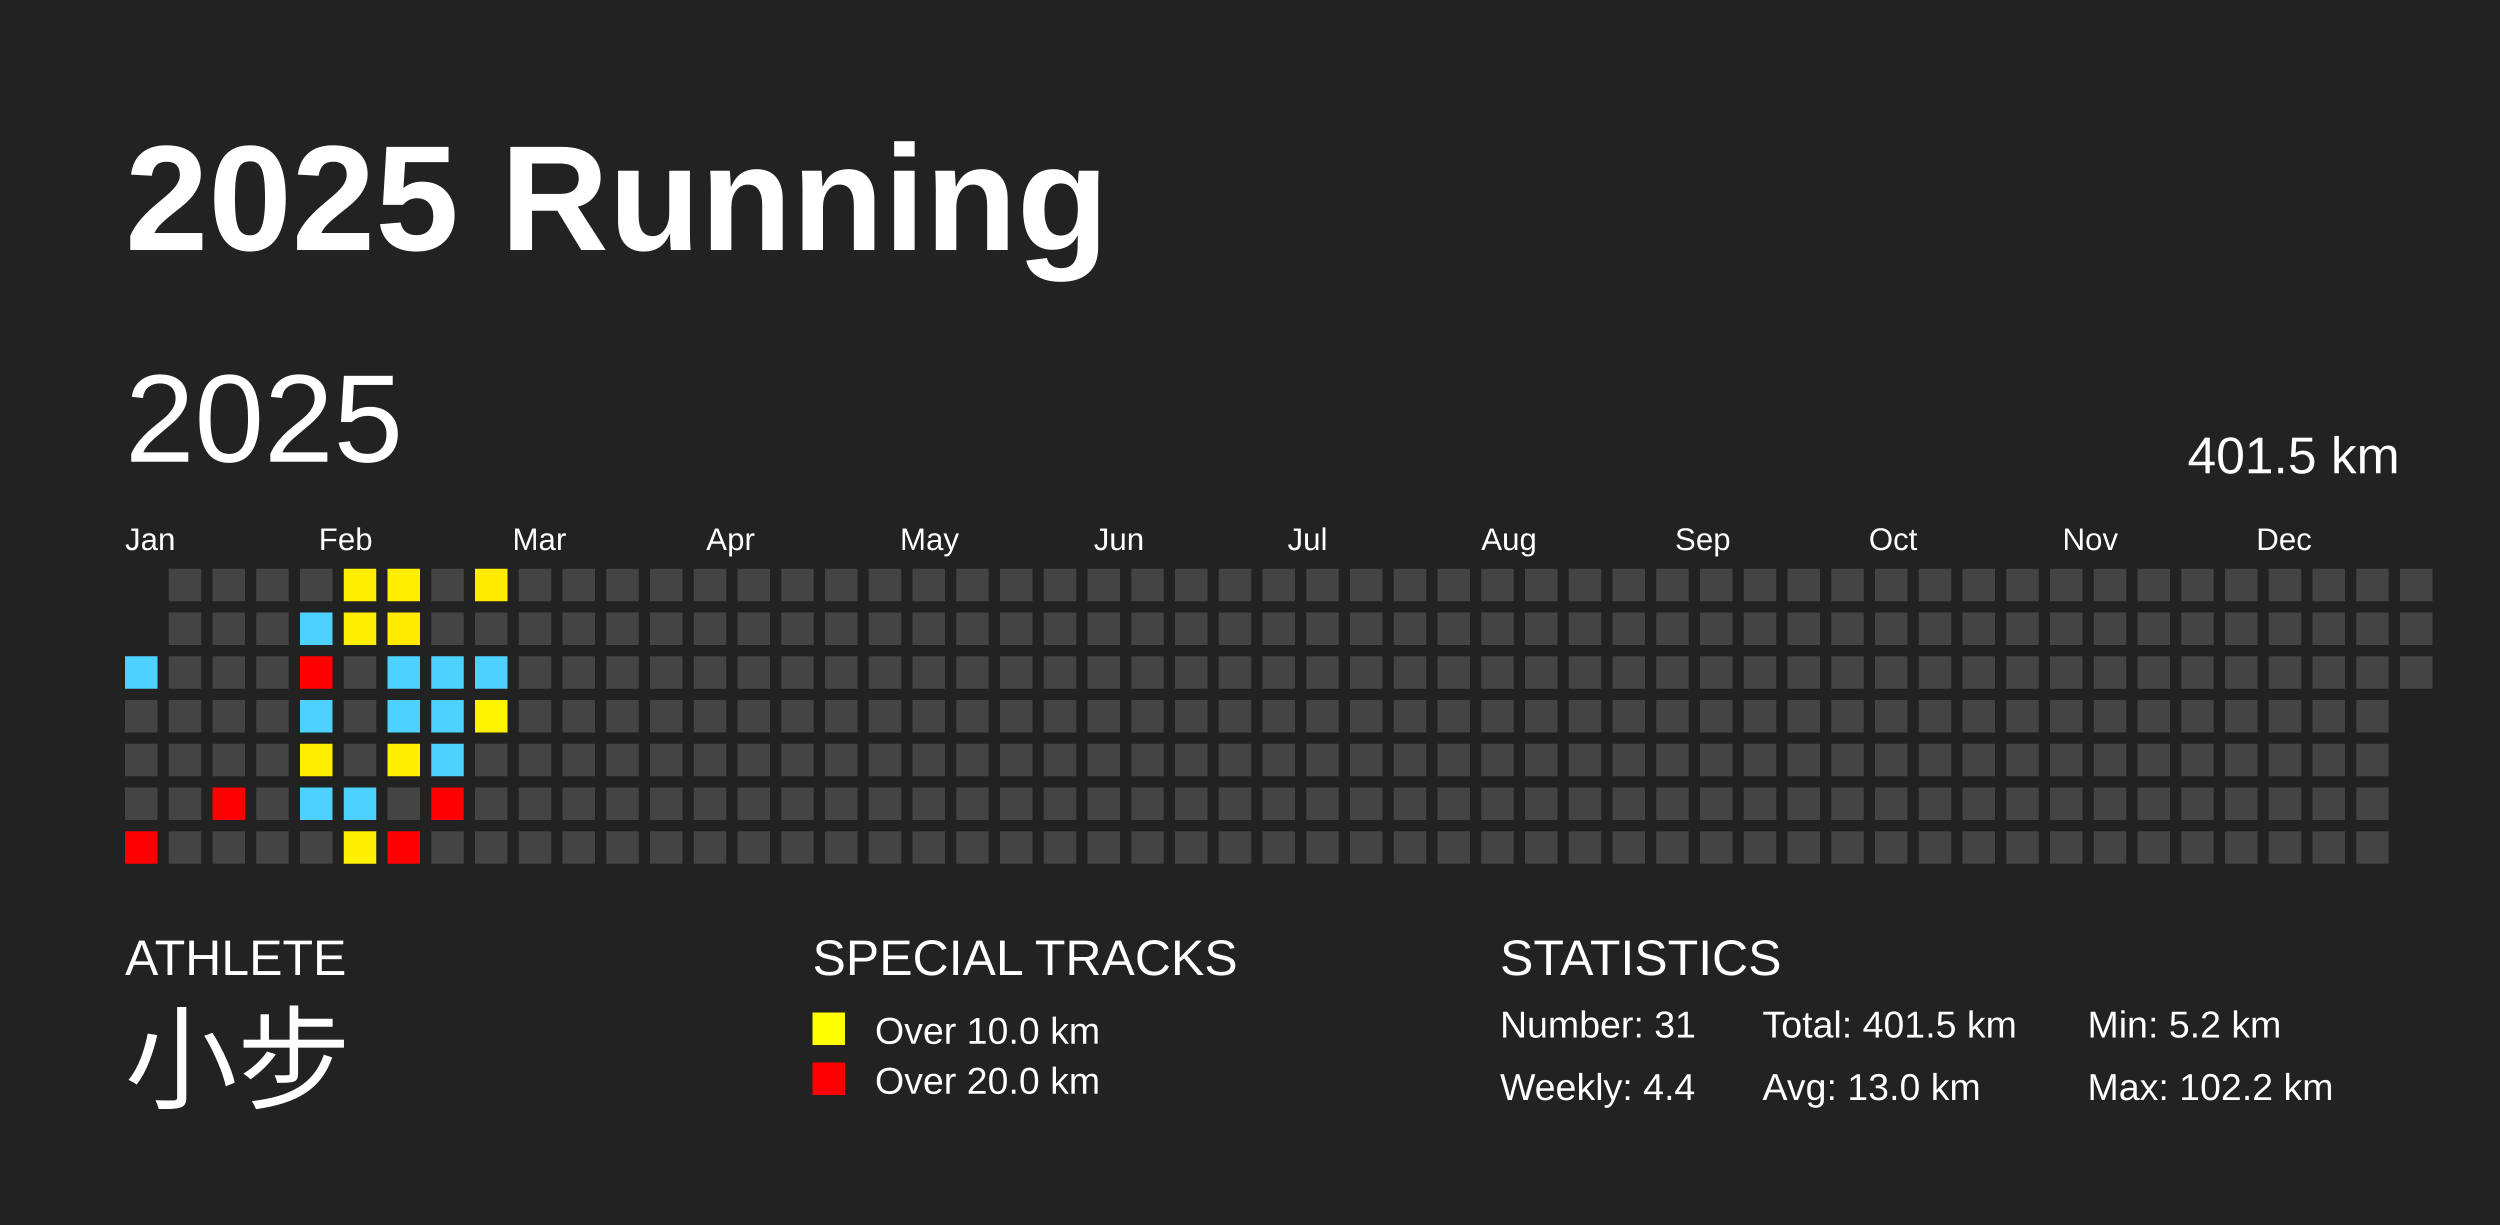
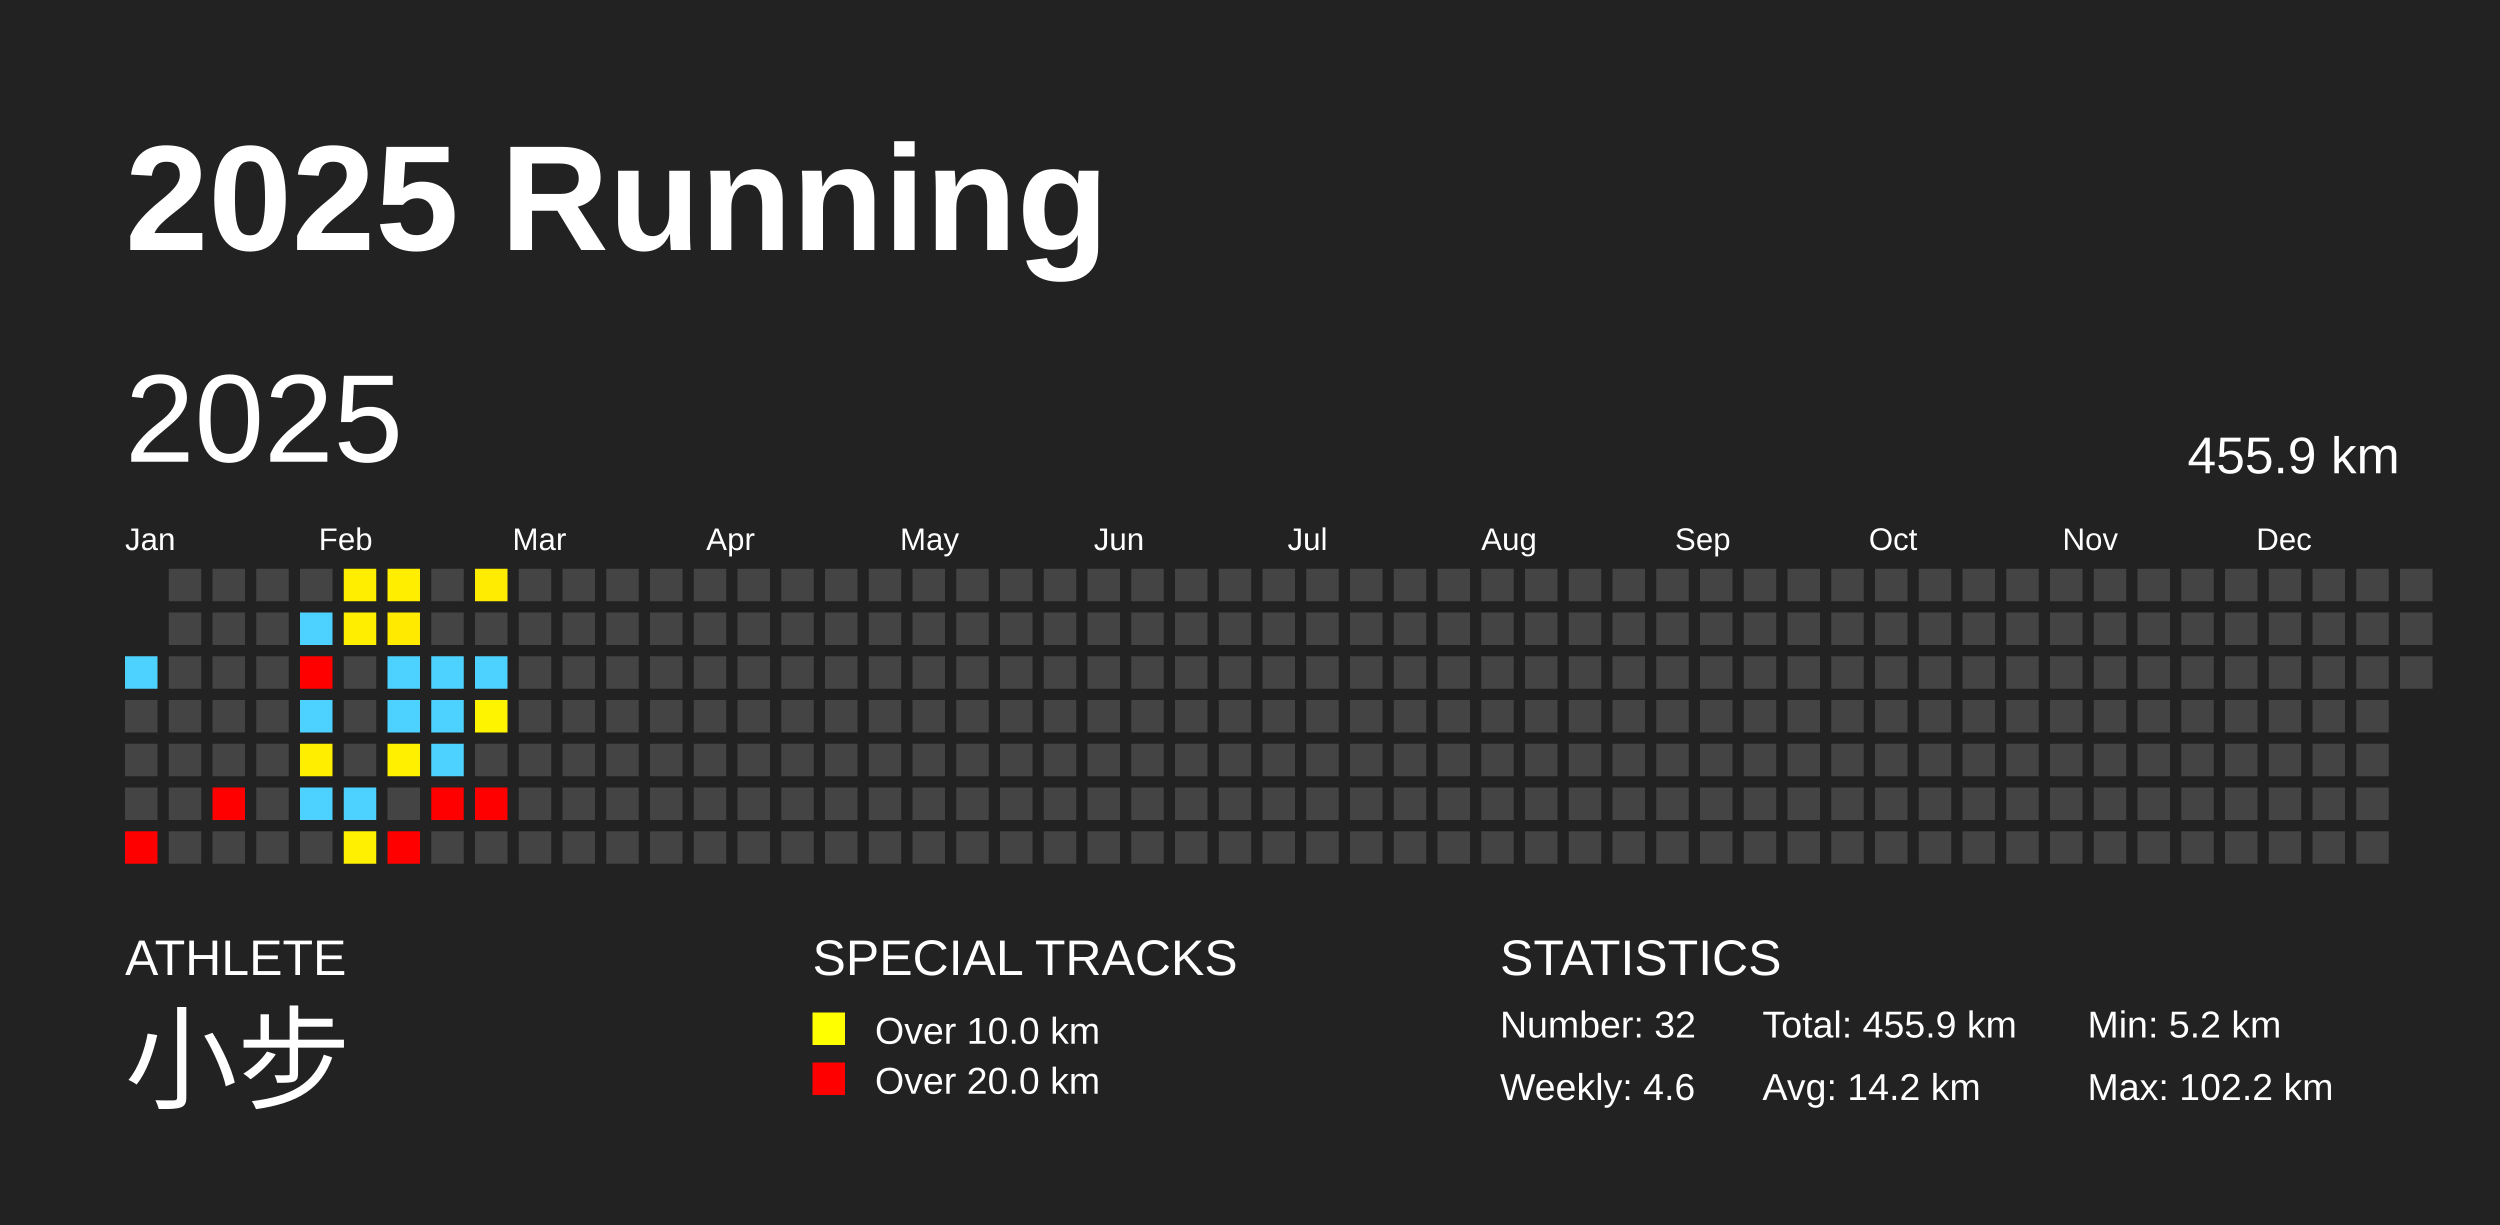
<svg xmlns="http://www.w3.org/2000/svg" baseProfile="full" height="98mm" version="1.1" viewBox="0,0,200,98" width="200mm">
  <defs />
  <rect fill="#222222" height="98" width="200" x="0" y="0" />
  <text fill="#FFFFFF" style="font-size:12px; font-family:Arial; font-weight:bold;" x="10" y="20">2025 Running</text>
  <text fill="#FFFFFF" style="font-size:4px; font-family:Arial" x="10" y="78">ATHLETE</text>
  <text fill="#FFFFFF" style="font-size:9px; font-family:Arial" x="10" y="88">小步</text>
  <text fill="#FFFFFF" style="font-size:4px; font-family:Arial" x="65" y="78">SPECIAL TRACKS</text>
  <rect fill="yellow" height="2.6" width="2.6" x="65" y="81" />
  <text fill="#FFFFFF" style="font-size:3px; font-family:Arial" x="70" y="83.5">Over 10.0 km</text>
  <rect fill="red" height="2.6" width="2.6" x="65" y="85" />
  <text fill="#FFFFFF" style="font-size:3px; font-family:Arial" x="70" y="87.5">Over 20.0 km</text>
  <text fill="#FFFFFF" style="font-size:4px; font-family:Arial" x="120" y="78">STATISTICS</text>
-   <text fill="#FFFFFF" style="font-size:3px; font-family:Arial" x="120" y="83">Number: 31</text>
-   <text fill="#FFFFFF" style="font-size:3px; font-family:Arial" x="120" y="88">Weekly: 4.4</text>
-   <text fill="#FFFFFF" style="font-size:3px; font-family:Arial" x="141" y="83">Total: 401.5 km</text>
-   <text fill="#FFFFFF" style="font-size:3px; font-family:Arial" x="141" y="88">Avg: 13.0 km</text>
+   <text fill="#FFFFFF" style="font-size:3px; font-family:Arial" x="120" y="83">Number: 32</text>
+   <text fill="#FFFFFF" style="font-size:3px; font-family:Arial" x="120" y="88">Weekly: 4.6</text>
+   <text fill="#FFFFFF" style="font-size:3px; font-family:Arial" x="141" y="83">Total: 455.9 km</text>
+   <text fill="#FFFFFF" style="font-size:3px; font-family:Arial" x="141" y="88">Avg: 14.2 km</text>
  <text fill="#FFFFFF" style="font-size:3px; font-family:Arial" x="167" y="83">Min: 5.2 km</text>
  <text fill="#FFFFFF" style="font-size:3px; font-family:Arial" x="167" y="88">Max: 102.2 km</text>
  <text dominant-baseline="hanging" fill="#FFFFFF" style="font-size:10.0px; font-family:Arial;" x="10" y="30">2025</text>
-   <text dominant-baseline="hanging" fill="#FFFFFF" style="font-size:4.125px; font-family:Arial;" x="175" y="35">401.5 km</text>
+   <text dominant-baseline="hanging" fill="#FFFFFF" style="font-size:4.125px; font-family:Arial;" x="175" y="35">455.9 km</text>
  <text fill="#FFFFFF" style="font-size:2.5px; font-family:Arial" x="10.0" y="44">Jan</text>
  <text fill="#FFFFFF" style="font-size:2.5px; font-family:Arial" x="25.5" y="44">Feb</text>
  <text fill="#FFFFFF" style="font-size:2.5px; font-family:Arial" x="41.0" y="44">Mar</text>
  <text fill="#FFFFFF" style="font-size:2.5px; font-family:Arial" x="56.5" y="44">Apr</text>
  <text fill="#FFFFFF" style="font-size:2.5px; font-family:Arial" x="72.0" y="44">May</text>
  <text fill="#FFFFFF" style="font-size:2.5px; font-family:Arial" x="87.5" y="44">Jun</text>
  <text fill="#FFFFFF" style="font-size:2.5px; font-family:Arial" x="103.0" y="44">Jul</text>
  <text fill="#FFFFFF" style="font-size:2.5px; font-family:Arial" x="118.5" y="44">Aug</text>
  <text fill="#FFFFFF" style="font-size:2.5px; font-family:Arial" x="134.0" y="44">Sep</text>
  <text fill="#FFFFFF" style="font-size:2.5px; font-family:Arial" x="149.5" y="44">Oct</text>
  <text fill="#FFFFFF" style="font-size:2.5px; font-family:Arial" x="165.0" y="44">Nov</text>
  <text fill="#FFFFFF" style="font-size:2.5px; font-family:Arial" x="180.5" y="44">Dec</text>
  <rect fill="#4dd2ff" height="2.6" width="2.6" x="10.0" y="52.5" />
  <rect fill="#444444" height="2.6" width="2.6" x="10.0" y="56.0" />
  <rect fill="#444444" height="2.6" width="2.6" x="10.0" y="59.5" />
  <rect fill="#444444" height="2.6" width="2.6" x="10.0" y="63.0" />
  <rect fill="red" height="2.6" width="2.6" x="10.0" y="66.5" />
  <rect fill="#444444" height="2.6" width="2.6" x="13.5" y="45.5" />
  <rect fill="#444444" height="2.6" width="2.6" x="13.5" y="49.0" />
  <rect fill="#444444" height="2.6" width="2.6" x="13.5" y="52.5" />
  <rect fill="#444444" height="2.6" width="2.6" x="13.5" y="56.0" />
  <rect fill="#444444" height="2.6" width="2.6" x="13.5" y="59.5" />
  <rect fill="#444444" height="2.6" width="2.6" x="13.5" y="63.0" />
  <rect fill="#444444" height="2.6" width="2.6" x="13.5" y="66.5" />
  <rect fill="#444444" height="2.6" width="2.6" x="17.0" y="45.5" />
  <rect fill="#444444" height="2.6" width="2.6" x="17.0" y="49.0" />
  <rect fill="#444444" height="2.6" width="2.6" x="17.0" y="52.5" />
  <rect fill="#444444" height="2.6" width="2.6" x="17.0" y="56.0" />
  <rect fill="#444444" height="2.6" width="2.6" x="17.0" y="59.5" />
  <rect fill="red" height="2.6" width="2.6" x="17.0" y="63.0" />
  <rect fill="#444444" height="2.6" width="2.6" x="17.0" y="66.5" />
  <rect fill="#444444" height="2.6" width="2.6" x="20.5" y="45.5" />
  <rect fill="#444444" height="2.6" width="2.6" x="20.5" y="49.0" />
  <rect fill="#444444" height="2.6" width="2.6" x="20.5" y="52.5" />
  <rect fill="#444444" height="2.6" width="2.6" x="20.5" y="56.0" />
  <rect fill="#444444" height="2.6" width="2.6" x="20.5" y="59.5" />
  <rect fill="#444444" height="2.6" width="2.6" x="20.5" y="63.0" />
  <rect fill="#444444" height="2.6" width="2.6" x="20.5" y="66.5" />
  <rect fill="#444444" height="2.6" width="2.6" x="24.0" y="45.5" />
  <rect fill="#4dd2ff" height="2.6" width="2.6" x="24.0" y="49.0" />
  <rect fill="red" height="2.6" width="2.6" x="24.0" y="52.5" />
  <rect fill="#4dd2ff" height="2.6" width="2.6" x="24.0" y="56.0" />
  <rect fill="#ffee00" height="2.6" width="2.6" x="24.0" y="59.5" />
  <rect fill="#4dd2ff" height="2.6" width="2.6" x="24.0" y="63.0" />
  <rect fill="#444444" height="2.6" width="2.6" x="24.0" y="66.5" />
  <rect fill="#ffee00" height="2.6" width="2.6" x="27.5" y="45.5" />
  <rect fill="#ffee00" height="2.6" width="2.6" x="27.5" y="49.0" />
  <rect fill="#444444" height="2.6" width="2.6" x="27.5" y="52.5" />
  <rect fill="#444444" height="2.6" width="2.6" x="27.5" y="56.0" />
  <rect fill="#444444" height="2.6" width="2.6" x="27.5" y="59.5" />
  <rect fill="#4dd2ff" height="2.6" width="2.6" x="27.5" y="63.0" />
  <rect fill="#ffef00" height="2.6" width="2.6" x="27.5" y="66.5" />
  <rect fill="#ffee00" height="2.6" width="2.6" x="31.0" y="45.5" />
  <rect fill="#ffea00" height="2.6" width="2.6" x="31.0" y="49.0" />
  <rect fill="#4dd2ff" height="2.6" width="2.6" x="31.0" y="52.5" />
  <rect fill="#4dd2ff" height="2.6" width="2.6" x="31.0" y="56.0" />
  <rect fill="#fff000" height="2.6" width="2.6" x="31.0" y="59.5" />
  <rect fill="#444444" height="2.6" width="2.6" x="31.0" y="63.0" />
  <rect fill="red" height="2.6" width="2.6" x="31.0" y="66.5" />
  <rect fill="#444444" height="2.6" width="2.6" x="34.5" y="45.5" />
  <rect fill="#444444" height="2.6" width="2.6" x="34.5" y="49.0" />
  <rect fill="#4dd2ff" height="2.6" width="2.6" x="34.5" y="52.5" />
  <rect fill="#4dd2ff" height="2.6" width="2.6" x="34.5" y="56.0" />
  <rect fill="#4dd2ff" height="2.6" width="2.6" x="34.5" y="59.5" />
  <rect fill="red" height="2.6" width="2.6" x="34.5" y="63.0" />
  <rect fill="#444444" height="2.6" width="2.6" x="34.5" y="66.5" />
  <rect fill="#ffec00" height="2.6" width="2.6" x="38.0" y="45.5" />
  <rect fill="#444444" height="2.6" width="2.6" x="38.0" y="49.0" />
  <rect fill="#4dd2ff" height="2.6" width="2.6" x="38.0" y="52.5" />
  <rect fill="#fff400" height="2.6" width="2.6" x="38.0" y="56.0" />
  <rect fill="#444444" height="2.6" width="2.6" x="38.0" y="59.5" />
-   <rect fill="#444444" height="2.6" width="2.6" x="38.0" y="63.0" />
+   <rect fill="red" height="2.6" width="2.6" x="38.0" y="63.0" />
  <rect fill="#444444" height="2.6" width="2.6" x="38.0" y="66.5" />
  <rect fill="#444444" height="2.6" width="2.6" x="41.5" y="45.5" />
  <rect fill="#444444" height="2.6" width="2.6" x="41.5" y="49.0" />
  <rect fill="#444444" height="2.6" width="2.6" x="41.5" y="52.5" />
  <rect fill="#444444" height="2.6" width="2.6" x="41.5" y="56.0" />
  <rect fill="#444444" height="2.6" width="2.6" x="41.5" y="59.5" />
  <rect fill="#444444" height="2.6" width="2.6" x="41.5" y="63.0" />
  <rect fill="#444444" height="2.6" width="2.6" x="41.5" y="66.5" />
  <rect fill="#444444" height="2.6" width="2.6" x="45.0" y="45.5" />
  <rect fill="#444444" height="2.6" width="2.6" x="45.0" y="49.0" />
  <rect fill="#444444" height="2.6" width="2.6" x="45.0" y="52.5" />
  <rect fill="#444444" height="2.6" width="2.6" x="45.0" y="56.0" />
  <rect fill="#444444" height="2.6" width="2.6" x="45.0" y="59.5" />
  <rect fill="#444444" height="2.6" width="2.6" x="45.0" y="63.0" />
  <rect fill="#444444" height="2.6" width="2.6" x="45.0" y="66.5" />
  <rect fill="#444444" height="2.6" width="2.6" x="48.5" y="45.5" />
  <rect fill="#444444" height="2.6" width="2.6" x="48.5" y="49.0" />
  <rect fill="#444444" height="2.6" width="2.6" x="48.5" y="52.5" />
  <rect fill="#444444" height="2.6" width="2.6" x="48.5" y="56.0" />
  <rect fill="#444444" height="2.6" width="2.6" x="48.5" y="59.5" />
  <rect fill="#444444" height="2.6" width="2.6" x="48.5" y="63.0" />
  <rect fill="#444444" height="2.6" width="2.6" x="48.5" y="66.5" />
  <rect fill="#444444" height="2.6" width="2.6" x="52.0" y="45.5" />
  <rect fill="#444444" height="2.6" width="2.6" x="52.0" y="49.0" />
  <rect fill="#444444" height="2.6" width="2.6" x="52.0" y="52.5" />
  <rect fill="#444444" height="2.6" width="2.6" x="52.0" y="56.0" />
  <rect fill="#444444" height="2.6" width="2.6" x="52.0" y="59.5" />
  <rect fill="#444444" height="2.6" width="2.6" x="52.0" y="63.0" />
  <rect fill="#444444" height="2.6" width="2.6" x="52.0" y="66.5" />
  <rect fill="#444444" height="2.6" width="2.6" x="55.5" y="45.5" />
  <rect fill="#444444" height="2.6" width="2.6" x="55.5" y="49.0" />
  <rect fill="#444444" height="2.6" width="2.6" x="55.5" y="52.5" />
  <rect fill="#444444" height="2.6" width="2.6" x="55.5" y="56.0" />
  <rect fill="#444444" height="2.6" width="2.6" x="55.5" y="59.5" />
  <rect fill="#444444" height="2.6" width="2.6" x="55.5" y="63.0" />
  <rect fill="#444444" height="2.6" width="2.6" x="55.5" y="66.5" />
  <rect fill="#444444" height="2.6" width="2.6" x="59.0" y="45.5" />
  <rect fill="#444444" height="2.6" width="2.6" x="59.0" y="49.0" />
  <rect fill="#444444" height="2.6" width="2.6" x="59.0" y="52.5" />
  <rect fill="#444444" height="2.6" width="2.6" x="59.0" y="56.0" />
  <rect fill="#444444" height="2.6" width="2.6" x="59.0" y="59.5" />
  <rect fill="#444444" height="2.6" width="2.6" x="59.0" y="63.0" />
  <rect fill="#444444" height="2.6" width="2.6" x="59.0" y="66.5" />
  <rect fill="#444444" height="2.6" width="2.6" x="62.5" y="45.5" />
  <rect fill="#444444" height="2.6" width="2.6" x="62.5" y="49.0" />
  <rect fill="#444444" height="2.6" width="2.6" x="62.5" y="52.5" />
  <rect fill="#444444" height="2.6" width="2.6" x="62.5" y="56.0" />
  <rect fill="#444444" height="2.6" width="2.6" x="62.5" y="59.5" />
  <rect fill="#444444" height="2.6" width="2.6" x="62.5" y="63.0" />
  <rect fill="#444444" height="2.6" width="2.6" x="62.5" y="66.5" />
  <rect fill="#444444" height="2.6" width="2.6" x="66.0" y="45.5" />
  <rect fill="#444444" height="2.6" width="2.6" x="66.0" y="49.0" />
  <rect fill="#444444" height="2.6" width="2.6" x="66.0" y="52.5" />
  <rect fill="#444444" height="2.6" width="2.6" x="66.0" y="56.0" />
  <rect fill="#444444" height="2.6" width="2.6" x="66.0" y="59.5" />
  <rect fill="#444444" height="2.6" width="2.6" x="66.0" y="63.0" />
  <rect fill="#444444" height="2.6" width="2.6" x="66.0" y="66.5" />
  <rect fill="#444444" height="2.6" width="2.6" x="69.5" y="45.5" />
  <rect fill="#444444" height="2.6" width="2.6" x="69.5" y="49.0" />
  <rect fill="#444444" height="2.6" width="2.6" x="69.5" y="52.5" />
  <rect fill="#444444" height="2.6" width="2.6" x="69.5" y="56.0" />
  <rect fill="#444444" height="2.6" width="2.6" x="69.5" y="59.5" />
  <rect fill="#444444" height="2.6" width="2.6" x="69.5" y="63.0" />
  <rect fill="#444444" height="2.6" width="2.6" x="69.5" y="66.5" />
  <rect fill="#444444" height="2.6" width="2.6" x="73.0" y="45.5" />
  <rect fill="#444444" height="2.6" width="2.6" x="73.0" y="49.0" />
  <rect fill="#444444" height="2.6" width="2.6" x="73.0" y="52.5" />
  <rect fill="#444444" height="2.6" width="2.6" x="73.0" y="56.0" />
  <rect fill="#444444" height="2.6" width="2.6" x="73.0" y="59.5" />
  <rect fill="#444444" height="2.6" width="2.6" x="73.0" y="63.0" />
  <rect fill="#444444" height="2.6" width="2.6" x="73.0" y="66.5" />
  <rect fill="#444444" height="2.6" width="2.6" x="76.5" y="45.5" />
  <rect fill="#444444" height="2.6" width="2.6" x="76.5" y="49.0" />
  <rect fill="#444444" height="2.6" width="2.6" x="76.5" y="52.5" />
  <rect fill="#444444" height="2.6" width="2.6" x="76.5" y="56.0" />
  <rect fill="#444444" height="2.6" width="2.6" x="76.5" y="59.5" />
  <rect fill="#444444" height="2.6" width="2.6" x="76.5" y="63.0" />
  <rect fill="#444444" height="2.6" width="2.6" x="76.5" y="66.5" />
  <rect fill="#444444" height="2.6" width="2.6" x="80.0" y="45.5" />
  <rect fill="#444444" height="2.6" width="2.6" x="80.0" y="49.0" />
  <rect fill="#444444" height="2.6" width="2.6" x="80.0" y="52.5" />
  <rect fill="#444444" height="2.6" width="2.6" x="80.0" y="56.0" />
  <rect fill="#444444" height="2.6" width="2.6" x="80.0" y="59.5" />
  <rect fill="#444444" height="2.6" width="2.6" x="80.0" y="63.0" />
  <rect fill="#444444" height="2.6" width="2.6" x="80.0" y="66.5" />
  <rect fill="#444444" height="2.6" width="2.6" x="83.5" y="45.5" />
  <rect fill="#444444" height="2.6" width="2.6" x="83.5" y="49.0" />
  <rect fill="#444444" height="2.6" width="2.6" x="83.5" y="52.5" />
  <rect fill="#444444" height="2.6" width="2.6" x="83.5" y="56.0" />
  <rect fill="#444444" height="2.6" width="2.6" x="83.5" y="59.5" />
  <rect fill="#444444" height="2.6" width="2.6" x="83.5" y="63.0" />
  <rect fill="#444444" height="2.6" width="2.6" x="83.5" y="66.5" />
  <rect fill="#444444" height="2.6" width="2.6" x="87.0" y="45.5" />
  <rect fill="#444444" height="2.6" width="2.6" x="87.0" y="49.0" />
  <rect fill="#444444" height="2.6" width="2.6" x="87.0" y="52.5" />
  <rect fill="#444444" height="2.6" width="2.6" x="87.0" y="56.0" />
  <rect fill="#444444" height="2.6" width="2.6" x="87.0" y="59.5" />
  <rect fill="#444444" height="2.6" width="2.6" x="87.0" y="63.0" />
  <rect fill="#444444" height="2.6" width="2.6" x="87.0" y="66.5" />
  <rect fill="#444444" height="2.6" width="2.6" x="90.5" y="45.5" />
  <rect fill="#444444" height="2.6" width="2.6" x="90.5" y="49.0" />
  <rect fill="#444444" height="2.6" width="2.6" x="90.5" y="52.5" />
  <rect fill="#444444" height="2.6" width="2.6" x="90.5" y="56.0" />
  <rect fill="#444444" height="2.6" width="2.6" x="90.5" y="59.5" />
  <rect fill="#444444" height="2.6" width="2.6" x="90.5" y="63.0" />
  <rect fill="#444444" height="2.6" width="2.6" x="90.5" y="66.5" />
  <rect fill="#444444" height="2.6" width="2.6" x="94.0" y="45.5" />
  <rect fill="#444444" height="2.6" width="2.6" x="94.0" y="49.0" />
  <rect fill="#444444" height="2.6" width="2.6" x="94.0" y="52.5" />
  <rect fill="#444444" height="2.6" width="2.6" x="94.0" y="56.0" />
  <rect fill="#444444" height="2.6" width="2.6" x="94.0" y="59.5" />
  <rect fill="#444444" height="2.6" width="2.6" x="94.0" y="63.0" />
  <rect fill="#444444" height="2.6" width="2.6" x="94.0" y="66.5" />
  <rect fill="#444444" height="2.6" width="2.6" x="97.5" y="45.5" />
  <rect fill="#444444" height="2.6" width="2.6" x="97.5" y="49.0" />
  <rect fill="#444444" height="2.6" width="2.6" x="97.5" y="52.5" />
  <rect fill="#444444" height="2.6" width="2.6" x="97.5" y="56.0" />
  <rect fill="#444444" height="2.6" width="2.6" x="97.5" y="59.5" />
  <rect fill="#444444" height="2.6" width="2.6" x="97.5" y="63.0" />
  <rect fill="#444444" height="2.6" width="2.6" x="97.5" y="66.5" />
  <rect fill="#444444" height="2.6" width="2.6" x="101.0" y="45.5" />
  <rect fill="#444444" height="2.6" width="2.6" x="101.0" y="49.0" />
  <rect fill="#444444" height="2.6" width="2.6" x="101.0" y="52.5" />
  <rect fill="#444444" height="2.6" width="2.6" x="101.0" y="56.0" />
  <rect fill="#444444" height="2.6" width="2.6" x="101.0" y="59.5" />
  <rect fill="#444444" height="2.6" width="2.6" x="101.0" y="63.0" />
  <rect fill="#444444" height="2.6" width="2.6" x="101.0" y="66.5" />
  <rect fill="#444444" height="2.6" width="2.6" x="104.5" y="45.5" />
  <rect fill="#444444" height="2.6" width="2.6" x="104.5" y="49.0" />
  <rect fill="#444444" height="2.6" width="2.6" x="104.5" y="52.5" />
  <rect fill="#444444" height="2.6" width="2.6" x="104.5" y="56.0" />
  <rect fill="#444444" height="2.6" width="2.6" x="104.5" y="59.5" />
  <rect fill="#444444" height="2.6" width="2.6" x="104.5" y="63.0" />
  <rect fill="#444444" height="2.6" width="2.6" x="104.5" y="66.5" />
  <rect fill="#444444" height="2.6" width="2.6" x="108.0" y="45.5" />
  <rect fill="#444444" height="2.6" width="2.6" x="108.0" y="49.0" />
  <rect fill="#444444" height="2.6" width="2.6" x="108.0" y="52.5" />
  <rect fill="#444444" height="2.6" width="2.6" x="108.0" y="56.0" />
  <rect fill="#444444" height="2.6" width="2.6" x="108.0" y="59.5" />
  <rect fill="#444444" height="2.6" width="2.6" x="108.0" y="63.0" />
  <rect fill="#444444" height="2.6" width="2.6" x="108.0" y="66.5" />
  <rect fill="#444444" height="2.6" width="2.6" x="111.5" y="45.5" />
  <rect fill="#444444" height="2.6" width="2.6" x="111.5" y="49.0" />
  <rect fill="#444444" height="2.6" width="2.6" x="111.5" y="52.5" />
  <rect fill="#444444" height="2.6" width="2.6" x="111.5" y="56.0" />
  <rect fill="#444444" height="2.6" width="2.6" x="111.5" y="59.5" />
  <rect fill="#444444" height="2.6" width="2.6" x="111.5" y="63.0" />
  <rect fill="#444444" height="2.6" width="2.6" x="111.5" y="66.5" />
  <rect fill="#444444" height="2.6" width="2.6" x="115.0" y="45.5" />
  <rect fill="#444444" height="2.6" width="2.6" x="115.0" y="49.0" />
  <rect fill="#444444" height="2.6" width="2.6" x="115.0" y="52.5" />
  <rect fill="#444444" height="2.6" width="2.6" x="115.0" y="56.0" />
  <rect fill="#444444" height="2.6" width="2.6" x="115.0" y="59.5" />
  <rect fill="#444444" height="2.6" width="2.6" x="115.0" y="63.0" />
  <rect fill="#444444" height="2.6" width="2.6" x="115.0" y="66.5" />
  <rect fill="#444444" height="2.6" width="2.6" x="118.5" y="45.5" />
  <rect fill="#444444" height="2.6" width="2.6" x="118.5" y="49.0" />
  <rect fill="#444444" height="2.6" width="2.6" x="118.5" y="52.5" />
  <rect fill="#444444" height="2.6" width="2.6" x="118.5" y="56.0" />
  <rect fill="#444444" height="2.6" width="2.6" x="118.5" y="59.5" />
  <rect fill="#444444" height="2.6" width="2.6" x="118.5" y="63.0" />
  <rect fill="#444444" height="2.6" width="2.6" x="118.5" y="66.5" />
  <rect fill="#444444" height="2.6" width="2.6" x="122.0" y="45.5" />
  <rect fill="#444444" height="2.6" width="2.6" x="122.0" y="49.0" />
  <rect fill="#444444" height="2.6" width="2.6" x="122.0" y="52.5" />
  <rect fill="#444444" height="2.6" width="2.6" x="122.0" y="56.0" />
  <rect fill="#444444" height="2.6" width="2.6" x="122.0" y="59.5" />
  <rect fill="#444444" height="2.6" width="2.6" x="122.0" y="63.0" />
  <rect fill="#444444" height="2.6" width="2.6" x="122.0" y="66.5" />
  <rect fill="#444444" height="2.6" width="2.6" x="125.5" y="45.5" />
  <rect fill="#444444" height="2.6" width="2.6" x="125.5" y="49.0" />
  <rect fill="#444444" height="2.6" width="2.6" x="125.5" y="52.5" />
  <rect fill="#444444" height="2.6" width="2.6" x="125.5" y="56.0" />
  <rect fill="#444444" height="2.6" width="2.6" x="125.5" y="59.5" />
  <rect fill="#444444" height="2.6" width="2.6" x="125.5" y="63.0" />
  <rect fill="#444444" height="2.6" width="2.6" x="125.5" y="66.5" />
  <rect fill="#444444" height="2.6" width="2.6" x="129.0" y="45.5" />
  <rect fill="#444444" height="2.6" width="2.6" x="129.0" y="49.0" />
  <rect fill="#444444" height="2.6" width="2.6" x="129.0" y="52.5" />
  <rect fill="#444444" height="2.6" width="2.6" x="129.0" y="56.0" />
  <rect fill="#444444" height="2.6" width="2.6" x="129.0" y="59.5" />
  <rect fill="#444444" height="2.6" width="2.6" x="129.0" y="63.0" />
  <rect fill="#444444" height="2.6" width="2.6" x="129.0" y="66.5" />
  <rect fill="#444444" height="2.6" width="2.6" x="132.5" y="45.5" />
  <rect fill="#444444" height="2.6" width="2.6" x="132.5" y="49.0" />
  <rect fill="#444444" height="2.6" width="2.6" x="132.5" y="52.5" />
  <rect fill="#444444" height="2.6" width="2.6" x="132.5" y="56.0" />
  <rect fill="#444444" height="2.6" width="2.6" x="132.5" y="59.5" />
  <rect fill="#444444" height="2.6" width="2.6" x="132.5" y="63.0" />
  <rect fill="#444444" height="2.6" width="2.6" x="132.5" y="66.5" />
  <rect fill="#444444" height="2.6" width="2.6" x="136.0" y="45.5" />
  <rect fill="#444444" height="2.6" width="2.6" x="136.0" y="49.0" />
  <rect fill="#444444" height="2.6" width="2.6" x="136.0" y="52.5" />
  <rect fill="#444444" height="2.6" width="2.6" x="136.0" y="56.0" />
  <rect fill="#444444" height="2.6" width="2.6" x="136.0" y="59.5" />
  <rect fill="#444444" height="2.6" width="2.6" x="136.0" y="63.0" />
  <rect fill="#444444" height="2.6" width="2.6" x="136.0" y="66.5" />
  <rect fill="#444444" height="2.6" width="2.6" x="139.5" y="45.5" />
  <rect fill="#444444" height="2.6" width="2.6" x="139.5" y="49.0" />
  <rect fill="#444444" height="2.6" width="2.6" x="139.5" y="52.5" />
  <rect fill="#444444" height="2.6" width="2.6" x="139.5" y="56.0" />
  <rect fill="#444444" height="2.6" width="2.6" x="139.5" y="59.5" />
  <rect fill="#444444" height="2.6" width="2.6" x="139.5" y="63.0" />
  <rect fill="#444444" height="2.6" width="2.6" x="139.5" y="66.5" />
  <rect fill="#444444" height="2.6" width="2.6" x="143.0" y="45.5" />
  <rect fill="#444444" height="2.6" width="2.6" x="143.0" y="49.0" />
  <rect fill="#444444" height="2.6" width="2.6" x="143.0" y="52.5" />
  <rect fill="#444444" height="2.6" width="2.6" x="143.0" y="56.0" />
  <rect fill="#444444" height="2.6" width="2.6" x="143.0" y="59.5" />
  <rect fill="#444444" height="2.6" width="2.6" x="143.0" y="63.0" />
  <rect fill="#444444" height="2.6" width="2.6" x="143.0" y="66.5" />
  <rect fill="#444444" height="2.6" width="2.6" x="146.5" y="45.5" />
  <rect fill="#444444" height="2.6" width="2.6" x="146.5" y="49.0" />
  <rect fill="#444444" height="2.6" width="2.6" x="146.5" y="52.5" />
  <rect fill="#444444" height="2.6" width="2.6" x="146.5" y="56.0" />
  <rect fill="#444444" height="2.6" width="2.6" x="146.5" y="59.5" />
  <rect fill="#444444" height="2.6" width="2.6" x="146.5" y="63.0" />
  <rect fill="#444444" height="2.6" width="2.6" x="146.5" y="66.5" />
  <rect fill="#444444" height="2.6" width="2.6" x="150.0" y="45.5" />
  <rect fill="#444444" height="2.6" width="2.6" x="150.0" y="49.0" />
  <rect fill="#444444" height="2.6" width="2.6" x="150.0" y="52.5" />
  <rect fill="#444444" height="2.6" width="2.6" x="150.0" y="56.0" />
  <rect fill="#444444" height="2.6" width="2.6" x="150.0" y="59.5" />
  <rect fill="#444444" height="2.6" width="2.6" x="150.0" y="63.0" />
  <rect fill="#444444" height="2.6" width="2.6" x="150.0" y="66.5" />
  <rect fill="#444444" height="2.6" width="2.6" x="153.5" y="45.5" />
  <rect fill="#444444" height="2.6" width="2.6" x="153.5" y="49.0" />
  <rect fill="#444444" height="2.6" width="2.6" x="153.5" y="52.5" />
  <rect fill="#444444" height="2.6" width="2.6" x="153.5" y="56.0" />
  <rect fill="#444444" height="2.6" width="2.6" x="153.5" y="59.5" />
  <rect fill="#444444" height="2.6" width="2.6" x="153.5" y="63.0" />
  <rect fill="#444444" height="2.6" width="2.6" x="153.5" y="66.5" />
  <rect fill="#444444" height="2.6" width="2.6" x="157.0" y="45.5" />
  <rect fill="#444444" height="2.6" width="2.6" x="157.0" y="49.0" />
  <rect fill="#444444" height="2.6" width="2.6" x="157.0" y="52.5" />
  <rect fill="#444444" height="2.6" width="2.6" x="157.0" y="56.0" />
  <rect fill="#444444" height="2.6" width="2.6" x="157.0" y="59.5" />
  <rect fill="#444444" height="2.6" width="2.6" x="157.0" y="63.0" />
  <rect fill="#444444" height="2.6" width="2.6" x="157.0" y="66.5" />
  <rect fill="#444444" height="2.6" width="2.6" x="160.5" y="45.5" />
  <rect fill="#444444" height="2.6" width="2.6" x="160.5" y="49.0" />
  <rect fill="#444444" height="2.6" width="2.6" x="160.5" y="52.5" />
  <rect fill="#444444" height="2.6" width="2.6" x="160.5" y="56.0" />
  <rect fill="#444444" height="2.6" width="2.6" x="160.5" y="59.5" />
  <rect fill="#444444" height="2.6" width="2.6" x="160.5" y="63.0" />
  <rect fill="#444444" height="2.6" width="2.6" x="160.5" y="66.5" />
  <rect fill="#444444" height="2.6" width="2.6" x="164.0" y="45.5" />
  <rect fill="#444444" height="2.6" width="2.6" x="164.0" y="49.0" />
  <rect fill="#444444" height="2.6" width="2.6" x="164.0" y="52.5" />
  <rect fill="#444444" height="2.6" width="2.6" x="164.0" y="56.0" />
  <rect fill="#444444" height="2.6" width="2.6" x="164.0" y="59.5" />
  <rect fill="#444444" height="2.6" width="2.6" x="164.0" y="63.0" />
  <rect fill="#444444" height="2.6" width="2.6" x="164.0" y="66.5" />
  <rect fill="#444444" height="2.6" width="2.6" x="167.5" y="45.5" />
  <rect fill="#444444" height="2.6" width="2.6" x="167.5" y="49.0" />
  <rect fill="#444444" height="2.6" width="2.6" x="167.5" y="52.5" />
  <rect fill="#444444" height="2.6" width="2.6" x="167.5" y="56.0" />
  <rect fill="#444444" height="2.6" width="2.6" x="167.5" y="59.5" />
  <rect fill="#444444" height="2.6" width="2.6" x="167.5" y="63.0" />
  <rect fill="#444444" height="2.6" width="2.6" x="167.5" y="66.5" />
  <rect fill="#444444" height="2.6" width="2.6" x="171.0" y="45.5" />
  <rect fill="#444444" height="2.6" width="2.6" x="171.0" y="49.0" />
  <rect fill="#444444" height="2.6" width="2.6" x="171.0" y="52.5" />
  <rect fill="#444444" height="2.6" width="2.6" x="171.0" y="56.0" />
  <rect fill="#444444" height="2.6" width="2.6" x="171.0" y="59.5" />
  <rect fill="#444444" height="2.6" width="2.6" x="171.0" y="63.0" />
  <rect fill="#444444" height="2.6" width="2.6" x="171.0" y="66.5" />
  <rect fill="#444444" height="2.6" width="2.6" x="174.5" y="45.5" />
  <rect fill="#444444" height="2.6" width="2.6" x="174.5" y="49.0" />
  <rect fill="#444444" height="2.6" width="2.6" x="174.5" y="52.5" />
  <rect fill="#444444" height="2.6" width="2.6" x="174.5" y="56.0" />
  <rect fill="#444444" height="2.6" width="2.6" x="174.5" y="59.5" />
  <rect fill="#444444" height="2.6" width="2.6" x="174.5" y="63.0" />
  <rect fill="#444444" height="2.6" width="2.6" x="174.5" y="66.5" />
  <rect fill="#444444" height="2.6" width="2.6" x="178.0" y="45.5" />
  <rect fill="#444444" height="2.6" width="2.6" x="178.0" y="49.0" />
  <rect fill="#444444" height="2.6" width="2.6" x="178.0" y="52.5" />
  <rect fill="#444444" height="2.6" width="2.6" x="178.0" y="56.0" />
  <rect fill="#444444" height="2.6" width="2.6" x="178.0" y="59.5" />
  <rect fill="#444444" height="2.6" width="2.6" x="178.0" y="63.0" />
  <rect fill="#444444" height="2.6" width="2.6" x="178.0" y="66.5" />
  <rect fill="#444444" height="2.6" width="2.6" x="181.5" y="45.5" />
  <rect fill="#444444" height="2.6" width="2.6" x="181.5" y="49.0" />
  <rect fill="#444444" height="2.6" width="2.6" x="181.5" y="52.5" />
  <rect fill="#444444" height="2.6" width="2.6" x="181.5" y="56.0" />
  <rect fill="#444444" height="2.6" width="2.6" x="181.5" y="59.5" />
  <rect fill="#444444" height="2.6" width="2.6" x="181.5" y="63.0" />
  <rect fill="#444444" height="2.6" width="2.6" x="181.5" y="66.5" />
  <rect fill="#444444" height="2.6" width="2.6" x="185.0" y="45.5" />
  <rect fill="#444444" height="2.6" width="2.6" x="185.0" y="49.0" />
  <rect fill="#444444" height="2.6" width="2.6" x="185.0" y="52.5" />
  <rect fill="#444444" height="2.6" width="2.6" x="185.0" y="56.0" />
  <rect fill="#444444" height="2.6" width="2.6" x="185.0" y="59.5" />
  <rect fill="#444444" height="2.6" width="2.6" x="185.0" y="63.0" />
  <rect fill="#444444" height="2.6" width="2.6" x="185.0" y="66.5" />
  <rect fill="#444444" height="2.6" width="2.6" x="188.5" y="45.5" />
  <rect fill="#444444" height="2.6" width="2.6" x="188.5" y="49.0" />
  <rect fill="#444444" height="2.6" width="2.6" x="188.5" y="52.5" />
  <rect fill="#444444" height="2.6" width="2.6" x="188.5" y="56.0" />
  <rect fill="#444444" height="2.6" width="2.6" x="188.5" y="59.5" />
  <rect fill="#444444" height="2.6" width="2.6" x="188.5" y="63.0" />
  <rect fill="#444444" height="2.6" width="2.6" x="188.5" y="66.5" />
  <rect fill="#444444" height="2.6" width="2.6" x="192.0" y="45.5" />
  <rect fill="#444444" height="2.6" width="2.6" x="192.0" y="49.0" />
  <rect fill="#444444" height="2.6" width="2.6" x="192.0" y="52.5" />
</svg>
